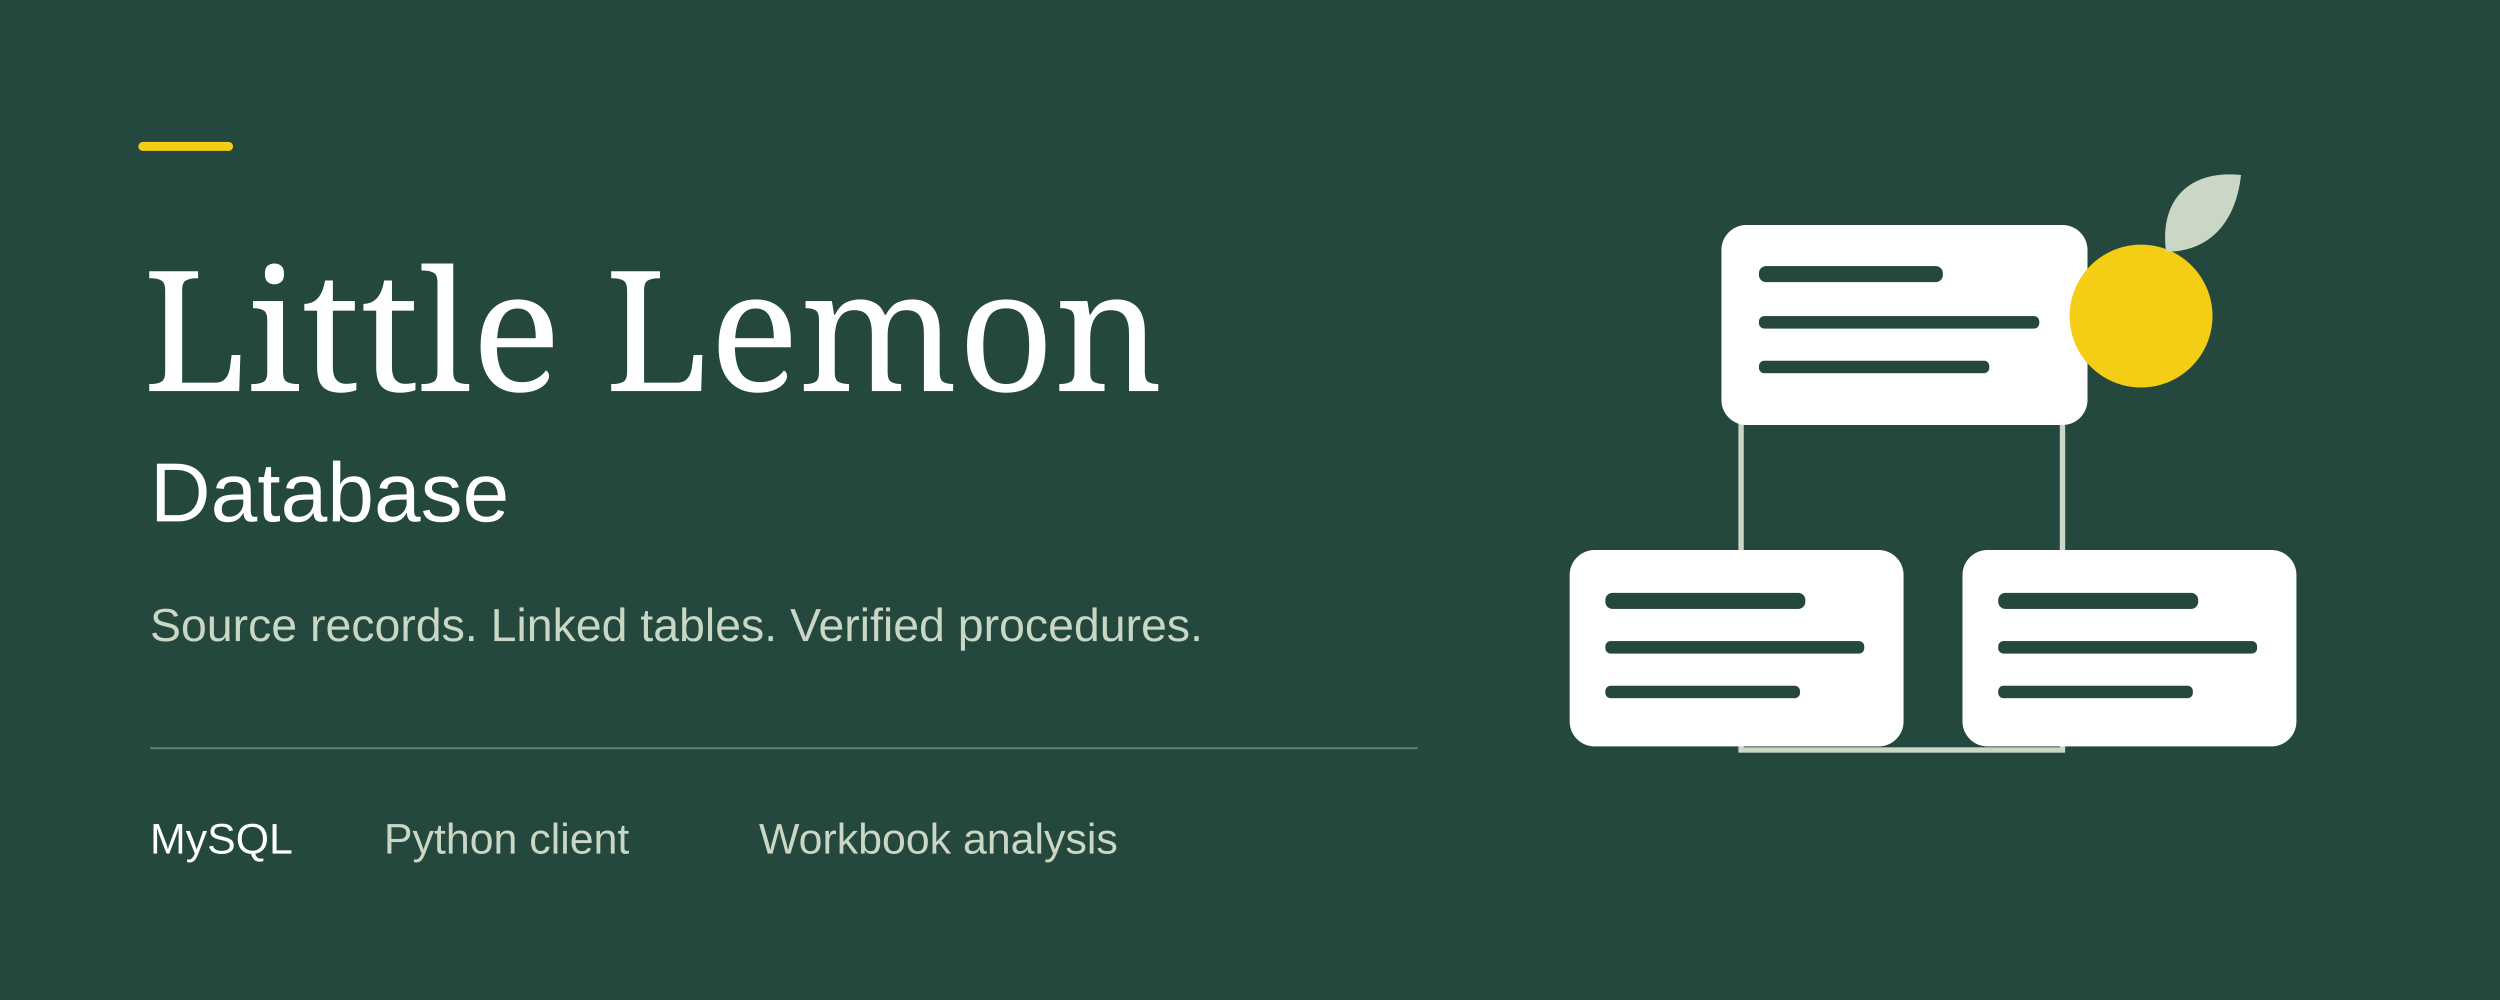
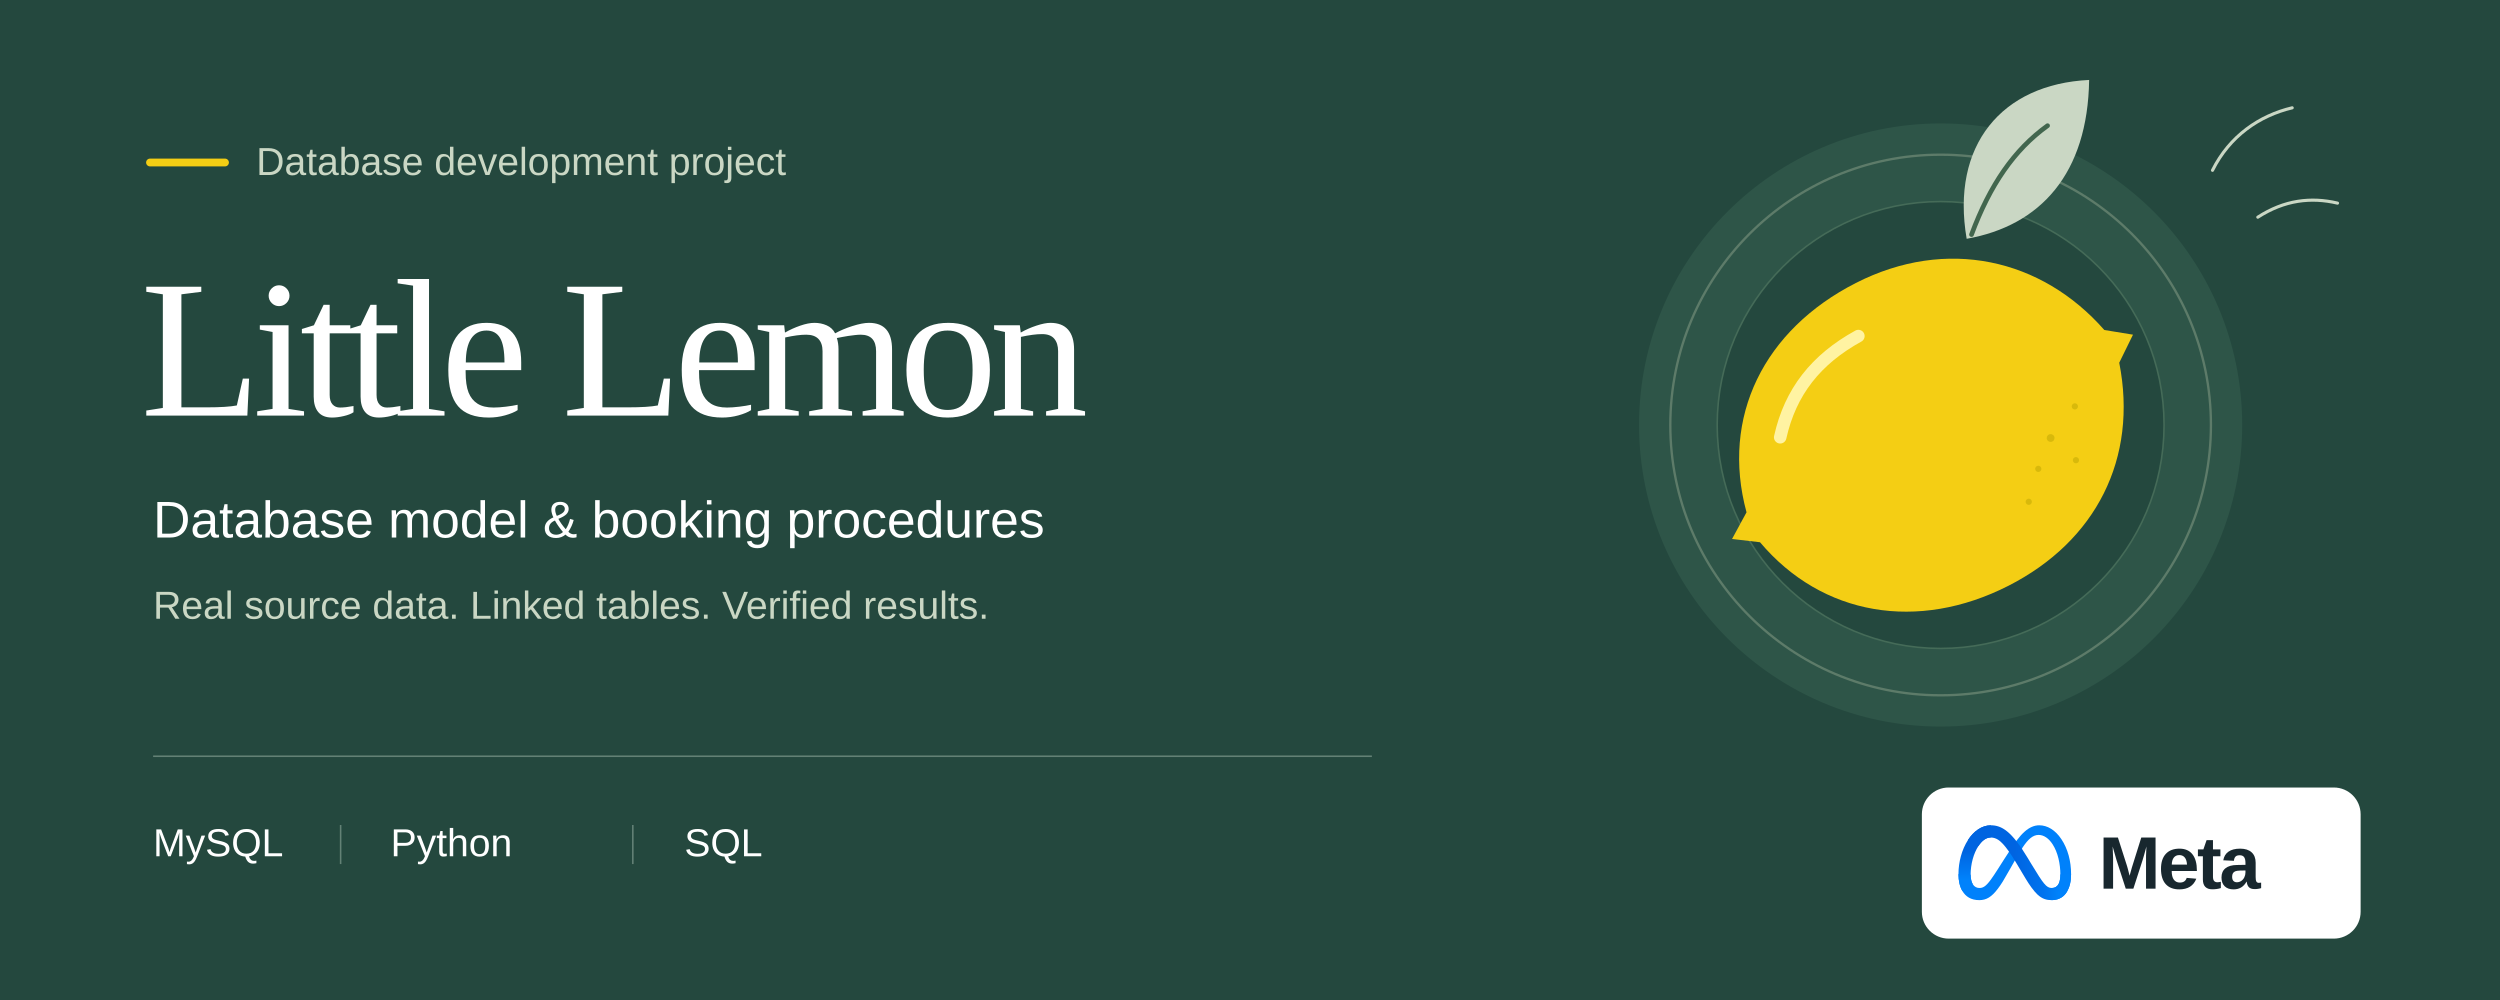
- <svg xmlns="http://www.w3.org/2000/svg" width="1400" height="560" viewBox="0 0 1400 560" role="img" aria-labelledby="t d">
-   <rect width="1400" height="560" fill="#24483e" />
-   <path d="M80 82h48" stroke="#f4ce14" stroke-width="5" stroke-linecap="round" />
-   <text x="80" y="219" fill="#fff" font-family="Georgia,serif" font-size="94">Little Lemon</text>
-   <text x="84" y="292" fill="#fff" font-family="Arial,sans-serif" font-size="47">Database</text>
-   <text x="84" y="359" fill="#cad7c4" font-family="Arial,sans-serif" font-size="26">Source records. Linked tables. Verified procedures.</text>
-   <path d="M84 419h710" stroke="#678477" />
-   <text x="84" y="478" fill="#fff" font-family="Arial,sans-serif" font-size="24">MySQL</text>
-   <text x="215" y="478" fill="#cad7c4" font-family="Arial,sans-serif" font-size="24">Python client</text>
-   <text x="425" y="478" fill="#cad7c4" font-family="Arial,sans-serif" font-size="24">Workbook analysis</text>
-   <g stroke="#cad7c4" stroke-width="3" fill="none">
-     <path d="M1065 200h90v120M1065 200h-90v120M975 385v35h180v-35" />
+ <svg xmlns="http://www.w3.org/2000/svg" width="1600" height="640" viewBox="0 0 1600 640" role="img" aria-labelledby="title desc">
+   <rect width="1600" height="640" fill="#24483e" />
+   <path d="M96 104h48" stroke="#f4ce14" stroke-width="5" stroke-linecap="round" />
+   <text x="164" y="112" fill="#cad7c4" font-family="Arial, Helvetica, sans-serif" font-size="25">Database development project</text>
+   <text x="90" y="266" fill="#fff" font-family="Georgia, Times New Roman, serif" font-size="126" letter-spacing="-5">Little Lemon</text>
+   <text x="98" y="344" fill="#fff" font-family="Arial, Helvetica, sans-serif" font-size="33">Database model &amp; booking procedures</text>
+   <text x="98" y="396" fill="#cad7c4" font-family="Arial, Helvetica, sans-serif" font-size="25">Real source data. Linked tables. Verified results.</text>
+   <path d="M98 484h780" stroke="#638175" stroke-width="1" />
+   <text x="98" y="548" fill="#fff" font-family="Arial, Helvetica, sans-serif" font-size="25">MySQL</text>
+   <path d="M218 528v25M405 528v25" stroke="#638175" stroke-width="1" />
+   <text x="250" y="548" fill="#fff" font-family="Arial, Helvetica, sans-serif" font-size="25">Python</text>
+   <text x="438" y="548" fill="#fff" font-family="Arial, Helvetica, sans-serif" font-size="25">SQL</text>
+   <g aria-hidden="true">
+     <circle cx="1242" cy="272" r="193" fill="#2e5548" />
+     <circle cx="1242" cy="272" r="173" fill="none" stroke="#5d7b69" stroke-width="1.5" />
+     <circle cx="1242" cy="272" r="143" fill="#24483e" stroke="#456b58" stroke-width="1" />
+     <g transform="rotate(-27 1235 276)">
+       <path d="M1107 269c13-62 63-99 129-99 65 0 113 40 128 99l15 11-16 12c-17 60-65 95-128 95-65 0-115-37-129-97l-15-10z" fill="#f4ce14" />
+       <path d="M1148 236c19-23 43-34 74-35" fill="none" stroke="#fff3a2" stroke-width="8" stroke-linecap="round" />
+       <path d="M1312 177c18-58 65-78 116-55-28 53-70 69-116 55Z" fill="#cad7c4" />
+       <path d="M1316 176c25-23 49-36 75-40" fill="none" stroke="#42664e" stroke-width="3" stroke-linecap="round" />
+       <g fill="#d8b90b">
+         <circle cx="1286" cy="329" r="2" />
+         <circle cx="1302" cy="315" r="2.5" />
+         <circle cx="1310" cy="335" r="2" />
+         <circle cx="1325" cy="304" r="2" />
+         <circle cx="1271" cy="345" r="2" />
+       </g>
+     </g>
+     <path d="M1416 109c11-22 30-35 51-40" fill="none" stroke="#cad7c4" stroke-width="2" stroke-linecap="round" />
+     <path d="M1445 139c17-11 34-13 51-9" fill="none" stroke="#cad7c4" stroke-width="2" stroke-linecap="round" />
  </g>
-   <g fill="#fff">
-     <rect x="964" y="126" width="205" height="112" rx="14" />
-     <rect x="879" y="308" width="187" height="110" rx="14" />
-     <rect x="1099" y="308" width="187" height="110" rx="14" />
+   <g transform="translate(1230 504) scale(0.78)">
+     <g transform="translate(0 0)">
+       <rect width="360" height="124" rx="22" fill="#fff" />
+       <g transform="translate(30 31) scale(0.059)">
+         <defs>
+           <linearGradient id="meta-a" x1="332.6" x2="1411" y1="637.7" y2="692.2" gradientUnits="userSpaceOnUse">
+             <stop offset="0" stop-color="#0064e1" />
+             <stop offset=".4" stop-color="#0064e1" />
+             <stop offset=".8" stop-color="#0073ee" />
+             <stop offset="1" stop-color="#0082fb" />
+           </linearGradient>
+           <linearGradient id="meta-b" x1="245.4" x2="245.4" y1="757.6" y2="359.7" gradientUnits="userSpaceOnUse">
+             <stop offset="0" stop-color="#0082fb" />
+             <stop offset="1" stop-color="#0064e0" />
+           </linearGradient>
+         </defs>
+         <path d="M169.5 686.5c0 59.9 13.1 105.8 30.3 133.6 22.5 36.4 56 51.8 90.2 51.8 44.2 0 84.5-10.9 162.3-118.6C514.6 667.1 588 546 637.4 470l83.7-128.6c58.1-89.3 125.3-188.6 202.5-255.9C986.5 30.5 1054.5 0 1122.8 0c114.8 0 224.1 66.5 307.7 191.4 91.6 136.7 136 308.8 136 486.5 0 105.6-20.8 183.2-56.2 244.6-34.2 59.3-100.8 118.5-213 118.5V871.9c96 0 120-88.3 120-189.3 0-144-33.6-303.8-107.5-418-52.4-81-120.4-130.5-195.2-130.5-80.8 0-145.9 61.1-219.1 169.9-38.9 57.8-78.8 128.3-123.6 207.8l-49.4 87.5c-99.1 175.9-124.2 216-173.8 282.1C461.9 997.1 387.7 1041 290 1041c-115.8 0-189.1-50.2-234.4-125.8C18.5 853.5.3 772.6.3 680.5z" style="fill:#0081fb" />
+         <path d="M133.7 203.3C211.3 83.7 323.2 0 451.6 0 525.9 0 599.8 22 677 85.1c84.4 68.9 174.4 182.5 286.7 369.6l40.2 67.1c97.2 162 152.5 245.3 184.8 284.6 41.6 50.5 70.8 65.5 108.6 65.5 96 0 120-88.3 120-189.3l149.2-4.7c0 105.6-20.8 183.2-56.2 244.6-34.2 59.3-100.8 118.5-213 118.5-69.7 0-131.5-15.2-199.8-79.6C1045 911.9 983.6 824 936.4 744.9L796 510.1c-70.5-117.8-135.2-205.6-172.6-245.4-40.2-42.8-92-94.5-174.5-94.5-66.9 0-123.6 46.9-171.1 118.7z" style="fill:url(#meta-a)" />
+         <path d="M448.9 170.2c-66.9 0-123.6 46.9-171.1 118.7-67.2 101.4-108.3 252.5-108.3 397.6 0 59.9 13.1 105.8 30.3 133.6L55.6 915.2C18.5 853.5.3 772.6.3 680.5c0-167.6 46-342.3 133.4-477.2C211.3 83.7 323.2 0 451.6 0z" style="fill:url(#meta-b)" />
+       </g>
+       <text x="145" y="83" fill="#18272e" font-family="Arial, Helvetica, sans-serif" font-weight="600" font-size="61" letter-spacing="-2">Meta</text>
+     </g>
  </g>
-   <g fill="#24483e">
-     <rect x="985" y="149" width="103" height="9" rx="4" />
-     <rect x="985" y="177" width="157" height="7" rx="3" />
-     <rect x="985" y="202" width="129" height="7" rx="3" />
-     <rect x="899" y="332" width="112" height="9" rx="4" />
-     <rect x="899" y="359" width="145" height="7" rx="3" />
-     <rect x="899" y="384" width="109" height="7" rx="3" />
-     <rect x="1119" y="332" width="112" height="9" rx="4" />
-     <rect x="1119" y="359" width="145" height="7" rx="3" />
-     <rect x="1119" y="384" width="109" height="7" rx="3" />
-   </g>
-   <circle cx="1199" cy="177" r="40" fill="#f4ce14" />
-   <path d="M1213 141c-4-30 14-46 42-43-3 27-18 43-42 43Z" fill="#cad7c4" />
</svg>
